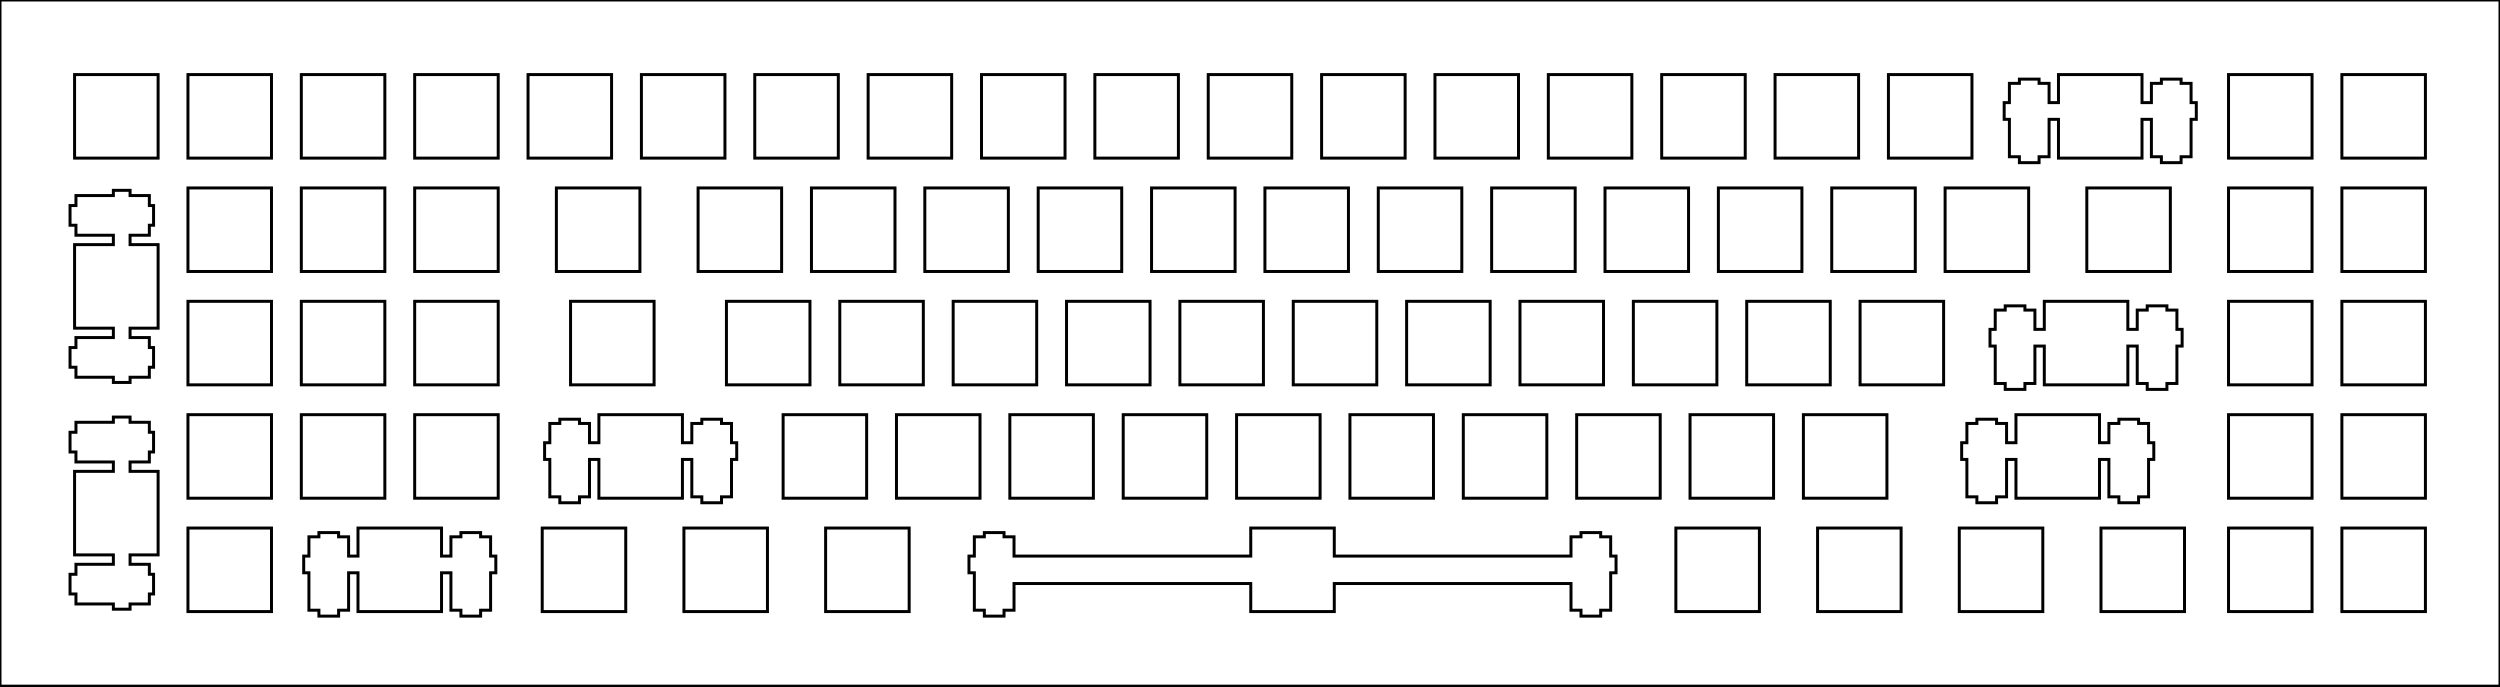
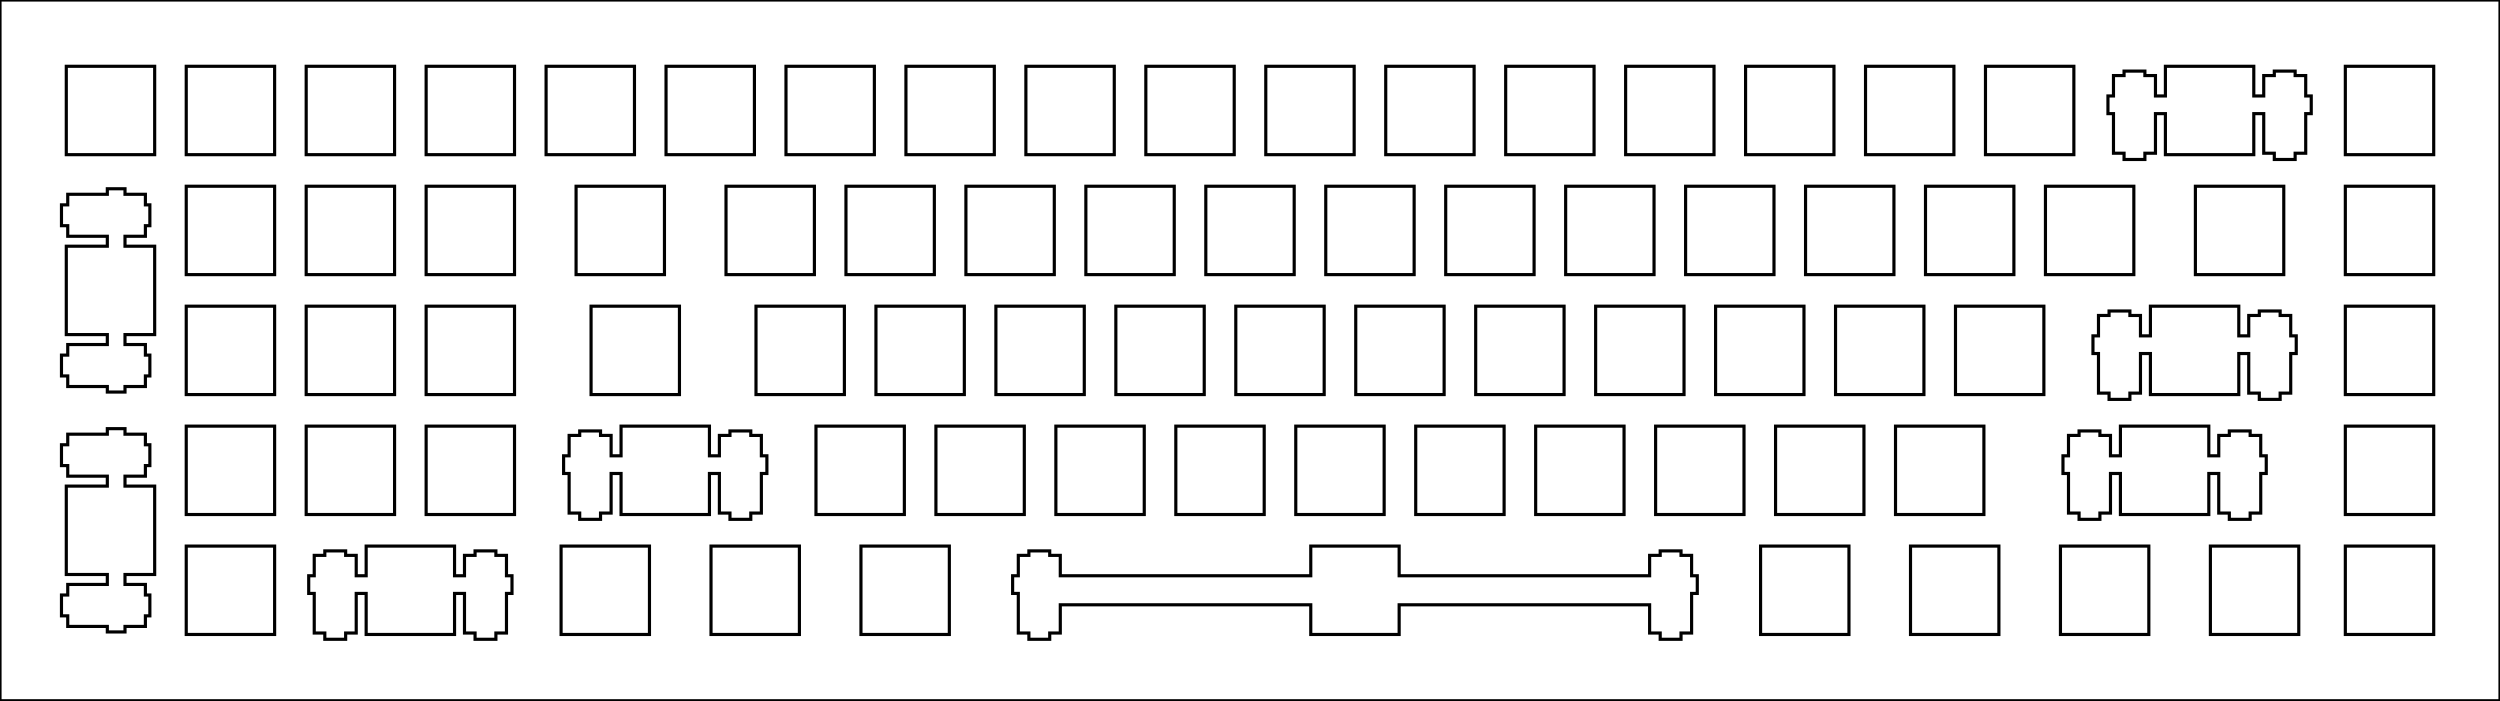
- <svg style="background-color:#dddddd" width="838" height="230">
-   <path stroke="black" fill="white" fill-opacity="1.0" d="M 0, 230 L 838, 230 L 838, 0 L 0, 0 Z" />
-   <path stroke="black" fill="white" fill-opacity="0.0" d="M 53, 25 L 25, 25 L 25, 53 L 53, 53 Z" />
-   <path stroke="black" fill="white" fill-opacity="0.0" d="M 91, 25 L 63, 25 L 63, 53 L 91, 53 Z" />
-   <path stroke="black" fill="white" fill-opacity="0.0" d="M 129, 25 L 101, 25 L 101, 53 L 129, 53 Z" />
-   <path stroke="black" fill="white" fill-opacity="0.0" d="M 167, 25 L 139, 25 L 139, 53 L 167, 53 Z" />
-   <path stroke="black" fill="white" fill-opacity="0.0" d="M 205, 25 L 177, 25 L 177, 53 L 205, 53 Z" />
-   <path stroke="black" fill="white" fill-opacity="0.0" d="M 243, 25 L 215, 25 L 215, 53 L 243, 53 Z" />
-   <path stroke="black" fill="white" fill-opacity="0.0" d="M 281, 25 L 253, 25 L 253, 53 L 281, 53 Z" />
-   <path stroke="black" fill="white" fill-opacity="0.0" d="M 319, 25 L 291, 25 L 291, 53 L 319, 53 Z" />
-   <path stroke="black" fill="white" fill-opacity="0.0" d="M 357, 25 L 329, 25 L 329, 53 L 357, 53 Z" />
-   <path stroke="black" fill="white" fill-opacity="0.0" d="M 395, 25 L 367, 25 L 367, 53 L 395, 53 Z" />
-   <path stroke="black" fill="white" fill-opacity="0.0" d="M 433, 25 L 405, 25 L 405, 53 L 433, 53 Z" />
-   <path stroke="black" fill="white" fill-opacity="0.0" d="M 471, 25 L 443, 25 L 443, 53 L 471, 53 Z" />
-   <path stroke="black" fill="white" fill-opacity="0.0" d="M 509, 25 L 481, 25 L 481, 53 L 509, 53 Z" />
-   <path stroke="black" fill="white" fill-opacity="0.0" d="M 547, 25 L 519, 25 L 519, 53 L 547, 53 Z" />
-   <path stroke="black" fill="white" fill-opacity="0.0" d="M 585, 25 L 557, 25 L 557, 53 L 585, 53 Z" />
-   <path stroke="black" fill="white" fill-opacity="0.0" d="M 623, 25 L 595, 25 L 595, 53 L 623, 53 Z" />
-   <path stroke="black" fill="white" fill-opacity="0.0" d="M 661, 25 L 633, 25 L 633, 53 L 661, 53 Z" />
-   <path stroke="black" fill="white" fill-opacity="0.0" d="M 683.5, 52.54 L 686.85, 52.54 L 686.85, 40 L 690, 40 L 690, 53 L 718, 53 L 718, 40 L 721.15, 40 L 721.15, 52.54 L 724.5, 52.54 L 724.5, 54.524 L 731.1, 54.524 L 731.1, 52.54 L 734.45, 52.54 L 734.45, 40 L 736.2, 40 L 736.2, 34.4 L 734.45, 34.4 L 734.45, 27.94 L 731.1, 27.94 L 731.1, 26.524 L 724.5, 26.524 L 724.5, 27.94 L 721.15, 27.94 L 721.15, 34.4 L 718, 34.4 L 718, 25 L 690, 25 L 690, 34.4 L 686.85, 34.4 L 686.85, 27.94 L 683.5, 27.94 L 683.5, 26.524 L 676.9, 26.524 L 676.9, 27.94 L 673.55, 27.94 L 673.55, 34.4 L 671.8, 34.4 L 671.8, 40 L 673.55, 40 L 673.55, 52.54 L 676.9, 52.54 L 676.9, 54.524 L 683.5, 54.524 Z" />
-   <path stroke="black" fill="white" fill-opacity="0.0" d="M 775, 25 L 747, 25 L 747, 53 L 775, 53 Z" />
-   <path stroke="black" fill="white" fill-opacity="0.0" d="M 813, 25 L 785, 25 L 785, 53 L 813, 53 Z" />
-   <path stroke="black" fill="white" fill-opacity="0.0" d="M 25.46, 75.5 L 25.46, 78.85 L 38, 78.85 L 38, 82 L 25, 82 L 25, 110 L 38, 110 L 38, 113.15 L 25.46, 113.15 L 25.46, 116.5 L 23.476, 116.5 L 23.476, 123.1 L 25.46, 123.1 L 25.46, 126.45 L 38, 126.45 L 38, 128.2 L 43.6, 128.2 L 43.6, 126.45 L 50.06, 126.45 L 50.06, 123.1 L 51.476, 123.1 L 51.476, 116.5 L 50.06, 116.5 L 50.06, 113.15 L 43.6, 113.15 L 43.6, 110 L 53, 110 L 53, 82 L 43.6, 82 L 43.6, 78.85 L 50.06, 78.85 L 50.06, 75.5 L 51.476, 75.5 L 51.476, 68.9 L 50.06, 68.9 L 50.06, 65.55 L 43.6, 65.55 L 43.6, 63.8 L 38, 63.8 L 38, 65.55 L 25.46, 65.55 L 25.46, 68.9 L 23.476, 68.9 L 23.476, 75.5 Z" />
-   <path stroke="black" fill="white" fill-opacity="0.0" d="M 91, 63 L 63, 63 L 63, 91 L 91, 91 Z" />
-   <path stroke="black" fill="white" fill-opacity="0.0" d="M 129, 63 L 101, 63 L 101, 91 L 129, 91 Z" />
-   <path stroke="black" fill="white" fill-opacity="0.0" d="M 167, 63 L 139, 63 L 139, 91 L 167, 91 Z" />
-   <path stroke="black" fill="white" fill-opacity="0.0" d="M 214.5, 63 L 186.5, 63 L 186.5, 91 L 214.5, 91 Z" />
-   <path stroke="black" fill="white" fill-opacity="0.0" d="M 262, 63 L 234, 63 L 234, 91 L 262, 91 Z" />
-   <path stroke="black" fill="white" fill-opacity="0.0" d="M 300, 63 L 272, 63 L 272, 91 L 300, 91 Z" />
-   <path stroke="black" fill="white" fill-opacity="0.0" d="M 338, 63 L 310, 63 L 310, 91 L 338, 91 Z" />
-   <path stroke="black" fill="white" fill-opacity="0.0" d="M 376, 63 L 348, 63 L 348, 91 L 376, 91 Z" />
-   <path stroke="black" fill="white" fill-opacity="0.0" d="M 414, 63 L 386, 63 L 386, 91 L 414, 91 Z" />
-   <path stroke="black" fill="white" fill-opacity="0.0" d="M 452, 63 L 424, 63 L 424, 91 L 452, 91 Z" />
-   <path stroke="black" fill="white" fill-opacity="0.0" d="M 490, 63 L 462, 63 L 462, 91 L 490, 91 Z" />
-   <path stroke="black" fill="white" fill-opacity="0.0" d="M 528, 63 L 500, 63 L 500, 91 L 528, 91 Z" />
-   <path stroke="black" fill="white" fill-opacity="0.0" d="M 566, 63 L 538, 63 L 538, 91 L 566, 91 Z" />
-   <path stroke="black" fill="white" fill-opacity="0.0" d="M 604, 63 L 576, 63 L 576, 91 L 604, 91 Z" />
-   <path stroke="black" fill="white" fill-opacity="0.0" d="M 642, 63 L 614, 63 L 614, 91 L 642, 91 Z" />
-   <path stroke="black" fill="white" fill-opacity="0.0" d="M 680, 63 L 652, 63 L 652, 91 L 680, 91 Z" />
-   <path stroke="black" fill="white" fill-opacity="0.0" d="M 727.5, 63 L 699.5, 63 L 699.5, 91 L 727.5, 91 Z" />
-   <path stroke="black" fill="white" fill-opacity="0.0" d="M 775, 63 L 747, 63 L 747, 91 L 775, 91 Z" />
-   <path stroke="black" fill="white" fill-opacity="0.0" d="M 813, 63 L 785, 63 L 785, 91 L 813, 91 Z" />
-   <path stroke="black" fill="white" fill-opacity="0.0" d="M 91, 101 L 63, 101 L 63, 129 L 91, 129 Z" />
-   <path stroke="black" fill="white" fill-opacity="0.0" d="M 129, 101 L 101, 101 L 101, 129 L 129, 129 Z" />
-   <path stroke="black" fill="white" fill-opacity="0.0" d="M 167, 101 L 139, 101 L 139, 129 L 167, 129 Z" />
-   <path stroke="black" fill="white" fill-opacity="0.0" d="M 219.25, 101 L 191.25, 101 L 191.25, 129 L 219.25, 129 Z" />
-   <path stroke="black" fill="white" fill-opacity="0.0" d="M 271.5, 101 L 243.5, 101 L 243.5, 129 L 271.5, 129 Z" />
-   <path stroke="black" fill="white" fill-opacity="0.0" d="M 309.5, 101 L 281.5, 101 L 281.5, 129 L 309.5, 129 Z" />
-   <path stroke="black" fill="white" fill-opacity="0.0" d="M 347.5, 101 L 319.5, 101 L 319.5, 129 L 347.5, 129 Z" />
-   <path stroke="black" fill="white" fill-opacity="0.0" d="M 385.5, 101 L 357.5, 101 L 357.5, 129 L 385.5, 129 Z" />
-   <path stroke="black" fill="white" fill-opacity="0.0" d="M 423.5, 101 L 395.5, 101 L 395.5, 129 L 423.5, 129 Z" />
-   <path stroke="black" fill="white" fill-opacity="0.0" d="M 461.5, 101 L 433.5, 101 L 433.5, 129 L 461.5, 129 Z" />
-   <path stroke="black" fill="white" fill-opacity="0.0" d="M 499.5, 101 L 471.5, 101 L 471.5, 129 L 499.5, 129 Z" />
-   <path stroke="black" fill="white" fill-opacity="0.0" d="M 537.5, 101 L 509.5, 101 L 509.5, 129 L 537.5, 129 Z" />
-   <path stroke="black" fill="white" fill-opacity="0.0" d="M 575.5, 101 L 547.5, 101 L 547.5, 129 L 575.5, 129 Z" />
-   <path stroke="black" fill="white" fill-opacity="0.0" d="M 613.5, 101 L 585.5, 101 L 585.5, 129 L 613.5, 129 Z" />
-   <path stroke="black" fill="white" fill-opacity="0.0" d="M 651.5, 101 L 623.5, 101 L 623.5, 129 L 651.5, 129 Z" />
-   <path stroke="black" fill="white" fill-opacity="0.0" d="M 678.75, 128.54 L 682.1, 128.54 L 682.1, 116 L 685.25, 116 L 685.25, 129 L 713.25, 129 L 713.25, 116 L 716.4, 116 L 716.4, 128.54 L 719.75, 128.54 L 719.75, 130.524 L 726.35, 130.524 L 726.35, 128.54 L 729.7, 128.54 L 729.7, 116 L 731.45, 116 L 731.45, 110.4 L 729.7, 110.4 L 729.7, 103.94 L 726.35, 103.94 L 726.35, 102.524 L 719.75, 102.524 L 719.75, 103.94 L 716.4, 103.94 L 716.4, 110.4 L 713.25, 110.4 L 713.25, 101 L 685.25, 101 L 685.25, 110.4 L 682.1, 110.4 L 682.1, 103.94 L 678.75, 103.94 L 678.75, 102.524 L 672.15, 102.524 L 672.15, 103.94 L 668.8, 103.94 L 668.8, 110.4 L 667.05, 110.4 L 667.05, 116 L 668.8, 116 L 668.8, 128.54 L 672.15, 128.54 L 672.15, 130.524 L 678.75, 130.524 Z" />
-   <path stroke="black" fill="white" fill-opacity="0.0" d="M 775, 101 L 747, 101 L 747, 129 L 775, 129 Z" />
-   <path stroke="black" fill="white" fill-opacity="0.0" d="M 813, 101 L 785, 101 L 785, 129 L 813, 129 Z" />
-   <path stroke="black" fill="white" fill-opacity="0.0" d="M 25.46, 151.5 L 25.46, 154.85 L 38, 154.85 L 38, 158 L 25, 158 L 25, 186 L 38, 186 L 38, 189.15 L 25.46, 189.15 L 25.46, 192.5 L 23.476, 192.5 L 23.476, 199.1 L 25.46, 199.1 L 25.46, 202.45 L 38, 202.45 L 38, 204.2 L 43.6, 204.2 L 43.6, 202.45 L 50.06, 202.45 L 50.06, 199.1 L 51.476, 199.1 L 51.476, 192.5 L 50.06, 192.5 L 50.06, 189.15 L 43.6, 189.15 L 43.6, 186 L 53, 186 L 53, 158 L 43.6, 158 L 43.6, 154.85 L 50.06, 154.85 L 50.06, 151.5 L 51.476, 151.5 L 51.476, 144.9 L 50.06, 144.9 L 50.06, 141.55 L 43.6, 141.55 L 43.6, 139.8 L 38, 139.8 L 38, 141.55 L 25.46, 141.55 L 25.46, 144.9 L 23.476, 144.9 L 23.476, 151.5 Z" />
-   <path stroke="black" fill="white" fill-opacity="0.0" d="M 91, 139 L 63, 139 L 63, 167 L 91, 167 Z" />
-   <path stroke="black" fill="white" fill-opacity="0.0" d="M 129, 139 L 101, 139 L 101, 167 L 129, 167 Z" />
-   <path stroke="black" fill="white" fill-opacity="0.0" d="M 167, 139 L 139, 139 L 139, 167 L 167, 167 Z" />
-   <path stroke="black" fill="white" fill-opacity="0.0" d="M 194.25, 166.54 L 197.6, 166.54 L 197.6, 154 L 200.75, 154 L 200.75, 167 L 228.75, 167 L 228.75, 154 L 231.9, 154 L 231.9, 166.54 L 235.25, 166.54 L 235.25, 168.524 L 241.85, 168.524 L 241.85, 166.54 L 245.2, 166.54 L 245.2, 154 L 246.95, 154 L 246.95, 148.4 L 245.2, 148.4 L 245.2, 141.94 L 241.85, 141.94 L 241.85, 140.524 L 235.25, 140.524 L 235.25, 141.94 L 231.9, 141.94 L 231.9, 148.4 L 228.75, 148.4 L 228.75, 139 L 200.75, 139 L 200.75, 148.4 L 197.6, 148.4 L 197.6, 141.94 L 194.25, 141.94 L 194.25, 140.524 L 187.65, 140.524 L 187.65, 141.94 L 184.3, 141.94 L 184.3, 148.4 L 182.55, 148.4 L 182.55, 154 L 184.3, 154 L 184.3, 166.54 L 187.65, 166.54 L 187.65, 168.524 L 194.25, 168.524 Z" />
-   <path stroke="black" fill="white" fill-opacity="0.0" d="M 290.5, 139 L 262.5, 139 L 262.5, 167 L 290.5, 167 Z" />
-   <path stroke="black" fill="white" fill-opacity="0.0" d="M 328.5, 139 L 300.5, 139 L 300.5, 167 L 328.5, 167 Z" />
-   <path stroke="black" fill="white" fill-opacity="0.0" d="M 366.5, 139 L 338.5, 139 L 338.5, 167 L 366.5, 167 Z" />
-   <path stroke="black" fill="white" fill-opacity="0.0" d="M 404.5, 139 L 376.5, 139 L 376.5, 167 L 404.5, 167 Z" />
-   <path stroke="black" fill="white" fill-opacity="0.0" d="M 442.5, 139 L 414.5, 139 L 414.5, 167 L 442.5, 167 Z" />
-   <path stroke="black" fill="white" fill-opacity="0.0" d="M 480.5, 139 L 452.5, 139 L 452.5, 167 L 480.5, 167 Z" />
-   <path stroke="black" fill="white" fill-opacity="0.0" d="M 518.5, 139 L 490.5, 139 L 490.5, 167 L 518.5, 167 Z" />
-   <path stroke="black" fill="white" fill-opacity="0.0" d="M 556.5, 139 L 528.5, 139 L 528.5, 167 L 556.5, 167 Z" />
-   <path stroke="black" fill="white" fill-opacity="0.0" d="M 594.5, 139 L 566.5, 139 L 566.5, 167 L 594.5, 167 Z" />
-   <path stroke="black" fill="white" fill-opacity="0.0" d="M 632.5, 139 L 604.5, 139 L 604.5, 167 L 632.5, 167 Z" />
-   <path stroke="black" fill="white" fill-opacity="0.0" d="M 669.25, 166.54 L 672.6, 166.54 L 672.6, 154 L 675.75, 154 L 675.75, 167 L 703.75, 167 L 703.75, 154 L 706.9, 154 L 706.9, 166.54 L 710.25, 166.54 L 710.25, 168.524 L 716.85, 168.524 L 716.85, 166.54 L 720.2, 166.54 L 720.2, 154 L 721.95, 154 L 721.95, 148.4 L 720.2, 148.4 L 720.2, 141.94 L 716.85, 141.94 L 716.85, 140.524 L 710.25, 140.524 L 710.25, 141.94 L 706.9, 141.94 L 706.9, 148.4 L 703.75, 148.4 L 703.75, 139 L 675.75, 139 L 675.75, 148.4 L 672.6, 148.4 L 672.6, 141.94 L 669.25, 141.94 L 669.25, 140.524 L 662.65, 140.524 L 662.65, 141.94 L 659.3, 141.94 L 659.3, 148.4 L 657.55, 148.4 L 657.55, 154 L 659.3, 154 L 659.3, 166.54 L 662.65, 166.54 L 662.65, 168.524 L 669.25, 168.524 Z" />
-   <path stroke="black" fill="white" fill-opacity="0.0" d="M 775, 139 L 747, 139 L 747, 167 L 775, 167 Z" />
-   <path stroke="black" fill="white" fill-opacity="0.0" d="M 813, 139 L 785, 139 L 785, 167 L 813, 167 Z" />
-   <path stroke="black" fill="white" fill-opacity="0.0" d="M 91, 177 L 63, 177 L 63, 205 L 91, 205 Z" />
-   <path stroke="black" fill="white" fill-opacity="0.0" d="M 113.5, 204.54 L 116.85, 204.54 L 116.85, 192 L 120, 192 L 120, 205 L 148, 205 L 148, 192 L 151.15, 192 L 151.15, 204.54 L 154.5, 204.54 L 154.5, 206.524 L 161.1, 206.524 L 161.1, 204.54 L 164.45, 204.54 L 164.45, 192 L 166.2, 192 L 166.2, 186.4 L 164.45, 186.4 L 164.45, 179.94 L 161.1, 179.94 L 161.1, 178.524 L 154.5, 178.524 L 154.5, 179.94 L 151.15, 179.94 L 151.15, 186.4 L 148, 186.4 L 148, 177 L 120, 177 L 120, 186.4 L 116.85, 186.4 L 116.85, 179.94 L 113.5, 179.94 L 113.5, 178.524 L 106.9, 178.524 L 106.9, 179.94 L 103.55, 179.94 L 103.55, 186.4 L 101.8, 186.4 L 101.8, 192 L 103.55, 192 L 103.55, 204.54 L 106.9, 204.54 L 106.9, 206.524 L 113.5, 206.524 Z" />
-   <path stroke="black" fill="white" fill-opacity="0.0" d="M 209.75, 177 L 181.75, 177 L 181.75, 205 L 209.75, 205 Z" />
-   <path stroke="black" fill="white" fill-opacity="0.0" d="M 257.25, 177 L 229.25, 177 L 229.25, 205 L 257.25, 205 Z" />
-   <path stroke="black" fill="white" fill-opacity="0.0" d="M 304.75, 177 L 276.75, 177 L 276.75, 205 L 304.75, 205 Z" />
-   <path stroke="black" fill="white" fill-opacity="0.0" d="M 336.55, 204.54 L 339.9, 204.54 L 339.9, 195.6 L 419.25, 195.6 L 419.25, 205 L 447.25, 205 L 447.25, 195.6 L 526.6, 195.6 L 526.6, 204.54 L 529.95, 204.54 L 529.95, 206.524 L 536.55, 206.524 L 536.55, 204.54 L 539.9, 204.54 L 539.9, 192 L 541.7, 192 L 541.7, 186.4 L 539.9, 186.4 L 539.9, 179.94 L 536.55, 179.94 L 536.55, 178.524 L 529.95, 178.524 L 529.95, 179.94 L 526.6, 179.94 L 526.6, 186.4 L 447.25, 186.4 L 447.25, 177 L 419.25, 177 L 419.25, 186.4 L 339.9, 186.4 L 339.9, 179.94 L 336.55, 179.94 L 336.55, 178.524 L 329.95, 178.524 L 329.95, 179.94 L 326.6, 179.94 L 326.6, 186.4 L 324.8, 186.4 L 324.8, 192 L 326.6, 192 L 326.6, 204.54 L 329.95, 204.54 L 329.95, 206.524 L 336.55, 206.524 Z" />
-   <path stroke="black" fill="white" fill-opacity="0.0" d="M 589.75, 177 L 561.75, 177 L 561.75, 205 L 589.75, 205 Z" />
-   <path stroke="black" fill="white" fill-opacity="0.0" d="M 637.25, 177 L 609.25, 177 L 609.25, 205 L 637.25, 205 Z" />
-   <path stroke="black" fill="white" fill-opacity="0.0" d="M 684.75, 177 L 656.75, 177 L 656.75, 205 L 684.75, 205 Z" />
-   <path stroke="black" fill="white" fill-opacity="0.0" d="M 732.25, 177 L 704.25, 177 L 704.25, 205 L 732.25, 205 Z" />
-   <path stroke="black" fill="white" fill-opacity="0.0" d="M 775, 177 L 747, 177 L 747, 205 L 775, 205 Z" />
-   <path stroke="black" fill="white" fill-opacity="0.0" d="M 813, 177 L 785, 177 L 785, 205 L 813, 205 Z" />
+ <svg style="background-color:#dddddd" width="792" height="222">
+   <path stroke="black" fill="white" fill-opacity="1.0" d="M 0, 222 L 792, 222 L 792, 0 L 0, 0 Z" />
+   <path stroke="black" fill="white" fill-opacity="0.0" d="M 49, 21 L 21, 21 L 21, 49 L 49, 49 Z" />
+   <path stroke="black" fill="white" fill-opacity="0.0" d="M 87, 21 L 59, 21 L 59, 49 L 87, 49 Z" />
+   <path stroke="black" fill="white" fill-opacity="0.0" d="M 125, 21 L 97, 21 L 97, 49 L 125, 49 Z" />
+   <path stroke="black" fill="white" fill-opacity="0.0" d="M 163, 21 L 135, 21 L 135, 49 L 163, 49 Z" />
+   <path stroke="black" fill="white" fill-opacity="0.0" d="M 201, 21 L 173, 21 L 173, 49 L 201, 49 Z" />
+   <path stroke="black" fill="white" fill-opacity="0.0" d="M 239, 21 L 211, 21 L 211, 49 L 239, 49 Z" />
+   <path stroke="black" fill="white" fill-opacity="0.0" d="M 277, 21 L 249, 21 L 249, 49 L 277, 49 Z" />
+   <path stroke="black" fill="white" fill-opacity="0.0" d="M 315, 21 L 287, 21 L 287, 49 L 315, 49 Z" />
+   <path stroke="black" fill="white" fill-opacity="0.0" d="M 353, 21 L 325, 21 L 325, 49 L 353, 49 Z" />
+   <path stroke="black" fill="white" fill-opacity="0.0" d="M 391, 21 L 363, 21 L 363, 49 L 391, 49 Z" />
+   <path stroke="black" fill="white" fill-opacity="0.0" d="M 429, 21 L 401, 21 L 401, 49 L 429, 49 Z" />
+   <path stroke="black" fill="white" fill-opacity="0.0" d="M 467, 21 L 439, 21 L 439, 49 L 467, 49 Z" />
+   <path stroke="black" fill="white" fill-opacity="0.0" d="M 505, 21 L 477, 21 L 477, 49 L 505, 49 Z" />
+   <path stroke="black" fill="white" fill-opacity="0.0" d="M 543, 21 L 515, 21 L 515, 49 L 543, 49 Z" />
+   <path stroke="black" fill="white" fill-opacity="0.0" d="M 581, 21 L 553, 21 L 553, 49 L 581, 49 Z" />
+   <path stroke="black" fill="white" fill-opacity="0.0" d="M 619, 21 L 591, 21 L 591, 49 L 619, 49 Z" />
+   <path stroke="black" fill="white" fill-opacity="0.0" d="M 657, 21 L 629, 21 L 629, 49 L 657, 49 Z" />
+   <path stroke="black" fill="white" fill-opacity="0.0" d="M 679.5, 48.54 L 682.85, 48.54 L 682.85, 36 L 686, 36 L 686, 49 L 714, 49 L 714, 36 L 717.15, 36 L 717.15, 48.54 L 720.5, 48.54 L 720.5, 50.524 L 727.1, 50.524 L 727.1, 48.54 L 730.45, 48.54 L 730.45, 36 L 732.2, 36 L 732.2, 30.4 L 730.45, 30.4 L 730.45, 23.94 L 727.1, 23.94 L 727.1, 22.524 L 720.5, 22.524 L 720.5, 23.94 L 717.15, 23.94 L 717.15, 30.4 L 714, 30.4 L 714, 21 L 686, 21 L 686, 30.4 L 682.85, 30.4 L 682.85, 23.94 L 679.5, 23.94 L 679.5, 22.524 L 672.9, 22.524 L 672.9, 23.94 L 669.55, 23.94 L 669.55, 30.4 L 667.8, 30.4 L 667.8, 36 L 669.55, 36 L 669.55, 48.54 L 672.9, 48.54 L 672.9, 50.524 L 679.5, 50.524 Z" />
+   <path stroke="black" fill="white" fill-opacity="0.0" d="M 771, 21 L 743, 21 L 743, 49 L 771, 49 Z" />
+   <path stroke="black" fill="white" fill-opacity="0.0" d="M 21.46, 71.5 L 21.46, 74.85 L 34, 74.85 L 34, 78 L 21, 78 L 21, 106 L 34, 106 L 34, 109.15 L 21.46, 109.15 L 21.46, 112.5 L 19.476, 112.5 L 19.476, 119.1 L 21.46, 119.1 L 21.46, 122.45 L 34, 122.45 L 34, 124.2 L 39.6, 124.2 L 39.6, 122.45 L 46.06, 122.45 L 46.06, 119.1 L 47.476, 119.1 L 47.476, 112.5 L 46.06, 112.5 L 46.06, 109.15 L 39.6, 109.15 L 39.6, 106 L 49, 106 L 49, 78 L 39.6, 78 L 39.6, 74.85 L 46.06, 74.85 L 46.06, 71.5 L 47.476, 71.5 L 47.476, 64.9 L 46.06, 64.9 L 46.06, 61.55 L 39.6, 61.55 L 39.6, 59.8 L 34, 59.8 L 34, 61.55 L 21.46, 61.55 L 21.46, 64.9 L 19.476, 64.9 L 19.476, 71.5 Z" />
+   <path stroke="black" fill="white" fill-opacity="0.0" d="M 87, 59 L 59, 59 L 59, 87 L 87, 87 Z" />
+   <path stroke="black" fill="white" fill-opacity="0.0" d="M 125, 59 L 97, 59 L 97, 87 L 125, 87 Z" />
+   <path stroke="black" fill="white" fill-opacity="0.0" d="M 163, 59 L 135, 59 L 135, 87 L 163, 87 Z" />
+   <path stroke="black" fill="white" fill-opacity="0.0" d="M 210.5, 59 L 182.5, 59 L 182.5, 87 L 210.5, 87 Z" />
+   <path stroke="black" fill="white" fill-opacity="0.0" d="M 258, 59 L 230, 59 L 230, 87 L 258, 87 Z" />
+   <path stroke="black" fill="white" fill-opacity="0.0" d="M 296, 59 L 268, 59 L 268, 87 L 296, 87 Z" />
+   <path stroke="black" fill="white" fill-opacity="0.0" d="M 334, 59 L 306, 59 L 306, 87 L 334, 87 Z" />
+   <path stroke="black" fill="white" fill-opacity="0.0" d="M 372, 59 L 344, 59 L 344, 87 L 372, 87 Z" />
+   <path stroke="black" fill="white" fill-opacity="0.0" d="M 410, 59 L 382, 59 L 382, 87 L 410, 87 Z" />
+   <path stroke="black" fill="white" fill-opacity="0.0" d="M 448, 59 L 420, 59 L 420, 87 L 448, 87 Z" />
+   <path stroke="black" fill="white" fill-opacity="0.0" d="M 486, 59 L 458, 59 L 458, 87 L 486, 87 Z" />
+   <path stroke="black" fill="white" fill-opacity="0.0" d="M 524, 59 L 496, 59 L 496, 87 L 524, 87 Z" />
+   <path stroke="black" fill="white" fill-opacity="0.0" d="M 562, 59 L 534, 59 L 534, 87 L 562, 87 Z" />
+   <path stroke="black" fill="white" fill-opacity="0.0" d="M 600, 59 L 572, 59 L 572, 87 L 600, 87 Z" />
+   <path stroke="black" fill="white" fill-opacity="0.0" d="M 638, 59 L 610, 59 L 610, 87 L 638, 87 Z" />
+   <path stroke="black" fill="white" fill-opacity="0.0" d="M 676, 59 L 648, 59 L 648, 87 L 676, 87 Z" />
+   <path stroke="black" fill="white" fill-opacity="0.0" d="M 723.5, 59 L 695.5, 59 L 695.5, 87 L 723.5, 87 Z" />
+   <path stroke="black" fill="white" fill-opacity="0.0" d="M 771, 59 L 743, 59 L 743, 87 L 771, 87 Z" />
+   <path stroke="black" fill="white" fill-opacity="0.0" d="M 87, 97 L 59, 97 L 59, 125 L 87, 125 Z" />
+   <path stroke="black" fill="white" fill-opacity="0.0" d="M 125, 97 L 97, 97 L 97, 125 L 125, 125 Z" />
+   <path stroke="black" fill="white" fill-opacity="0.0" d="M 163, 97 L 135, 97 L 135, 125 L 163, 125 Z" />
+   <path stroke="black" fill="white" fill-opacity="0.0" d="M 215.25, 97 L 187.25, 97 L 187.25, 125 L 215.25, 125 Z" />
+   <path stroke="black" fill="white" fill-opacity="0.0" d="M 267.5, 97 L 239.5, 97 L 239.5, 125 L 267.5, 125 Z" />
+   <path stroke="black" fill="white" fill-opacity="0.0" d="M 305.5, 97 L 277.5, 97 L 277.5, 125 L 305.5, 125 Z" />
+   <path stroke="black" fill="white" fill-opacity="0.0" d="M 343.5, 97 L 315.5, 97 L 315.5, 125 L 343.5, 125 Z" />
+   <path stroke="black" fill="white" fill-opacity="0.0" d="M 381.5, 97 L 353.5, 97 L 353.5, 125 L 381.5, 125 Z" />
+   <path stroke="black" fill="white" fill-opacity="0.0" d="M 419.5, 97 L 391.5, 97 L 391.5, 125 L 419.5, 125 Z" />
+   <path stroke="black" fill="white" fill-opacity="0.0" d="M 457.5, 97 L 429.5, 97 L 429.5, 125 L 457.5, 125 Z" />
+   <path stroke="black" fill="white" fill-opacity="0.0" d="M 495.5, 97 L 467.5, 97 L 467.5, 125 L 495.5, 125 Z" />
+   <path stroke="black" fill="white" fill-opacity="0.0" d="M 533.5, 97 L 505.5, 97 L 505.5, 125 L 533.5, 125 Z" />
+   <path stroke="black" fill="white" fill-opacity="0.0" d="M 571.5, 97 L 543.5, 97 L 543.5, 125 L 571.5, 125 Z" />
+   <path stroke="black" fill="white" fill-opacity="0.0" d="M 609.5, 97 L 581.5, 97 L 581.5, 125 L 609.5, 125 Z" />
+   <path stroke="black" fill="white" fill-opacity="0.0" d="M 647.5, 97 L 619.5, 97 L 619.5, 125 L 647.5, 125 Z" />
+   <path stroke="black" fill="white" fill-opacity="0.0" d="M 674.75, 124.54 L 678.1, 124.54 L 678.1, 112 L 681.25, 112 L 681.25, 125 L 709.25, 125 L 709.25, 112 L 712.4, 112 L 712.4, 124.54 L 715.75, 124.54 L 715.75, 126.524 L 722.35, 126.524 L 722.35, 124.54 L 725.7, 124.54 L 725.7, 112 L 727.45, 112 L 727.45, 106.4 L 725.7, 106.4 L 725.7, 99.94 L 722.35, 99.94 L 722.35, 98.524 L 715.75, 98.524 L 715.75, 99.94 L 712.4, 99.94 L 712.4, 106.4 L 709.25, 106.4 L 709.25, 97 L 681.25, 97 L 681.25, 106.4 L 678.1, 106.4 L 678.1, 99.94 L 674.75, 99.94 L 674.75, 98.524 L 668.15, 98.524 L 668.15, 99.94 L 664.8, 99.94 L 664.8, 106.4 L 663.05, 106.4 L 663.05, 112 L 664.8, 112 L 664.8, 124.54 L 668.15, 124.54 L 668.15, 126.524 L 674.75, 126.524 Z" />
+   <path stroke="black" fill="white" fill-opacity="0.0" d="M 771, 97 L 743, 97 L 743, 125 L 771, 125 Z" />
+   <path stroke="black" fill="white" fill-opacity="0.0" d="M 21.46, 147.5 L 21.46, 150.85 L 34, 150.85 L 34, 154 L 21, 154 L 21, 182 L 34, 182 L 34, 185.15 L 21.46, 185.15 L 21.46, 188.5 L 19.476, 188.5 L 19.476, 195.1 L 21.46, 195.1 L 21.46, 198.45 L 34, 198.45 L 34, 200.2 L 39.6, 200.2 L 39.6, 198.45 L 46.06, 198.45 L 46.06, 195.1 L 47.476, 195.1 L 47.476, 188.5 L 46.06, 188.5 L 46.06, 185.15 L 39.6, 185.15 L 39.6, 182 L 49, 182 L 49, 154 L 39.6, 154 L 39.6, 150.85 L 46.06, 150.85 L 46.06, 147.5 L 47.476, 147.5 L 47.476, 140.9 L 46.06, 140.9 L 46.06, 137.55 L 39.6, 137.55 L 39.6, 135.8 L 34, 135.8 L 34, 137.55 L 21.46, 137.55 L 21.46, 140.9 L 19.476, 140.9 L 19.476, 147.5 Z" />
+   <path stroke="black" fill="white" fill-opacity="0.0" d="M 87, 135 L 59, 135 L 59, 163 L 87, 163 Z" />
+   <path stroke="black" fill="white" fill-opacity="0.0" d="M 125, 135 L 97, 135 L 97, 163 L 125, 163 Z" />
+   <path stroke="black" fill="white" fill-opacity="0.0" d="M 163, 135 L 135, 135 L 135, 163 L 163, 163 Z" />
+   <path stroke="black" fill="white" fill-opacity="0.0" d="M 190.25, 162.54 L 193.6, 162.54 L 193.6, 150 L 196.75, 150 L 196.75, 163 L 224.75, 163 L 224.75, 150 L 227.9, 150 L 227.9, 162.54 L 231.25, 162.54 L 231.25, 164.524 L 237.85, 164.524 L 237.85, 162.54 L 241.2, 162.54 L 241.2, 150 L 242.95, 150 L 242.95, 144.4 L 241.2, 144.4 L 241.2, 137.94 L 237.85, 137.94 L 237.85, 136.524 L 231.25, 136.524 L 231.25, 137.94 L 227.9, 137.94 L 227.9, 144.4 L 224.75, 144.4 L 224.75, 135 L 196.75, 135 L 196.75, 144.4 L 193.6, 144.4 L 193.6, 137.94 L 190.25, 137.94 L 190.25, 136.524 L 183.65, 136.524 L 183.65, 137.94 L 180.3, 137.94 L 180.3, 144.4 L 178.55, 144.4 L 178.55, 150 L 180.3, 150 L 180.3, 162.54 L 183.65, 162.54 L 183.65, 164.524 L 190.25, 164.524 Z" />
+   <path stroke="black" fill="white" fill-opacity="0.0" d="M 286.5, 135 L 258.5, 135 L 258.5, 163 L 286.5, 163 Z" />
+   <path stroke="black" fill="white" fill-opacity="0.0" d="M 324.5, 135 L 296.5, 135 L 296.5, 163 L 324.5, 163 Z" />
+   <path stroke="black" fill="white" fill-opacity="0.0" d="M 362.5, 135 L 334.5, 135 L 334.5, 163 L 362.5, 163 Z" />
+   <path stroke="black" fill="white" fill-opacity="0.0" d="M 400.5, 135 L 372.5, 135 L 372.5, 163 L 400.5, 163 Z" />
+   <path stroke="black" fill="white" fill-opacity="0.0" d="M 438.5, 135 L 410.5, 135 L 410.5, 163 L 438.5, 163 Z" />
+   <path stroke="black" fill="white" fill-opacity="0.0" d="M 476.5, 135 L 448.5, 135 L 448.5, 163 L 476.5, 163 Z" />
+   <path stroke="black" fill="white" fill-opacity="0.0" d="M 514.5, 135 L 486.5, 135 L 486.5, 163 L 514.5, 163 Z" />
+   <path stroke="black" fill="white" fill-opacity="0.0" d="M 552.5, 135 L 524.5, 135 L 524.5, 163 L 552.5, 163 Z" />
+   <path stroke="black" fill="white" fill-opacity="0.0" d="M 590.5, 135 L 562.5, 135 L 562.5, 163 L 590.5, 163 Z" />
+   <path stroke="black" fill="white" fill-opacity="0.0" d="M 628.5, 135 L 600.5, 135 L 600.5, 163 L 628.5, 163 Z" />
+   <path stroke="black" fill="white" fill-opacity="0.0" d="M 665.25, 162.54 L 668.6, 162.54 L 668.6, 150 L 671.75, 150 L 671.75, 163 L 699.75, 163 L 699.75, 150 L 702.9, 150 L 702.9, 162.54 L 706.25, 162.54 L 706.25, 164.524 L 712.85, 164.524 L 712.85, 162.54 L 716.2, 162.54 L 716.2, 150 L 717.95, 150 L 717.95, 144.4 L 716.2, 144.4 L 716.2, 137.94 L 712.85, 137.94 L 712.85, 136.524 L 706.25, 136.524 L 706.25, 137.94 L 702.9, 137.94 L 702.9, 144.4 L 699.75, 144.4 L 699.75, 135 L 671.75, 135 L 671.75, 144.4 L 668.6, 144.4 L 668.6, 137.94 L 665.25, 137.94 L 665.25, 136.524 L 658.65, 136.524 L 658.65, 137.94 L 655.3, 137.94 L 655.3, 144.4 L 653.55, 144.4 L 653.55, 150 L 655.3, 150 L 655.3, 162.54 L 658.65, 162.54 L 658.65, 164.524 L 665.25, 164.524 Z" />
+   <path stroke="black" fill="white" fill-opacity="0.0" d="M 771, 135 L 743, 135 L 743, 163 L 771, 163 Z" />
+   <path stroke="black" fill="white" fill-opacity="0.0" d="M 87, 173 L 59, 173 L 59, 201 L 87, 201 Z" />
+   <path stroke="black" fill="white" fill-opacity="0.0" d="M 109.5, 200.54 L 112.85, 200.54 L 112.85, 188 L 116, 188 L 116, 201 L 144, 201 L 144, 188 L 147.15, 188 L 147.15, 200.54 L 150.5, 200.54 L 150.5, 202.524 L 157.1, 202.524 L 157.1, 200.54 L 160.45, 200.54 L 160.45, 188 L 162.2, 188 L 162.2, 182.4 L 160.45, 182.4 L 160.45, 175.94 L 157.1, 175.94 L 157.1, 174.524 L 150.5, 174.524 L 150.5, 175.94 L 147.15, 175.94 L 147.15, 182.4 L 144, 182.4 L 144, 173 L 116, 173 L 116, 182.4 L 112.85, 182.4 L 112.85, 175.94 L 109.5, 175.94 L 109.5, 174.524 L 102.9, 174.524 L 102.9, 175.94 L 99.55, 175.94 L 99.55, 182.4 L 97.8, 182.4 L 97.8, 188 L 99.55, 188 L 99.55, 200.54 L 102.9, 200.54 L 102.9, 202.524 L 109.5, 202.524 Z" />
+   <path stroke="black" fill="white" fill-opacity="0.0" d="M 205.75, 173 L 177.75, 173 L 177.75, 201 L 205.75, 201 Z" />
+   <path stroke="black" fill="white" fill-opacity="0.0" d="M 253.25, 173 L 225.25, 173 L 225.25, 201 L 253.25, 201 Z" />
+   <path stroke="black" fill="white" fill-opacity="0.0" d="M 300.75, 173 L 272.75, 173 L 272.75, 201 L 300.75, 201 Z" />
+   <path stroke="black" fill="white" fill-opacity="0.0" d="M 332.55, 200.54 L 335.9, 200.54 L 335.9, 191.6 L 415.25, 191.6 L 415.25, 201 L 443.25, 201 L 443.25, 191.6 L 522.6, 191.6 L 522.6, 200.54 L 525.95, 200.54 L 525.95, 202.524 L 532.55, 202.524 L 532.55, 200.54 L 535.9, 200.54 L 535.9, 188 L 537.7, 188 L 537.7, 182.4 L 535.9, 182.4 L 535.9, 175.94 L 532.55, 175.94 L 532.55, 174.524 L 525.95, 174.524 L 525.95, 175.94 L 522.6, 175.94 L 522.6, 182.4 L 443.25, 182.4 L 443.25, 173 L 415.25, 173 L 415.25, 182.4 L 335.9, 182.4 L 335.9, 175.94 L 332.55, 175.94 L 332.55, 174.524 L 325.95, 174.524 L 325.95, 175.94 L 322.6, 175.94 L 322.6, 182.4 L 320.8, 182.4 L 320.8, 188 L 322.6, 188 L 322.6, 200.54 L 325.95, 200.54 L 325.95, 202.524 L 332.55, 202.524 Z" />
+   <path stroke="black" fill="white" fill-opacity="0.0" d="M 585.75, 173 L 557.75, 173 L 557.75, 201 L 585.75, 201 Z" />
+   <path stroke="black" fill="white" fill-opacity="0.0" d="M 633.25, 173 L 605.25, 173 L 605.25, 201 L 633.25, 201 Z" />
+   <path stroke="black" fill="white" fill-opacity="0.0" d="M 680.75, 173 L 652.75, 173 L 652.75, 201 L 680.75, 201 Z" />
+   <path stroke="black" fill="white" fill-opacity="0.0" d="M 728.25, 173 L 700.25, 173 L 700.25, 201 L 728.25, 201 Z" />
+   <path stroke="black" fill="white" fill-opacity="0.0" d="M 771, 173 L 743, 173 L 743, 201 L 771, 201 Z" />
</svg>
